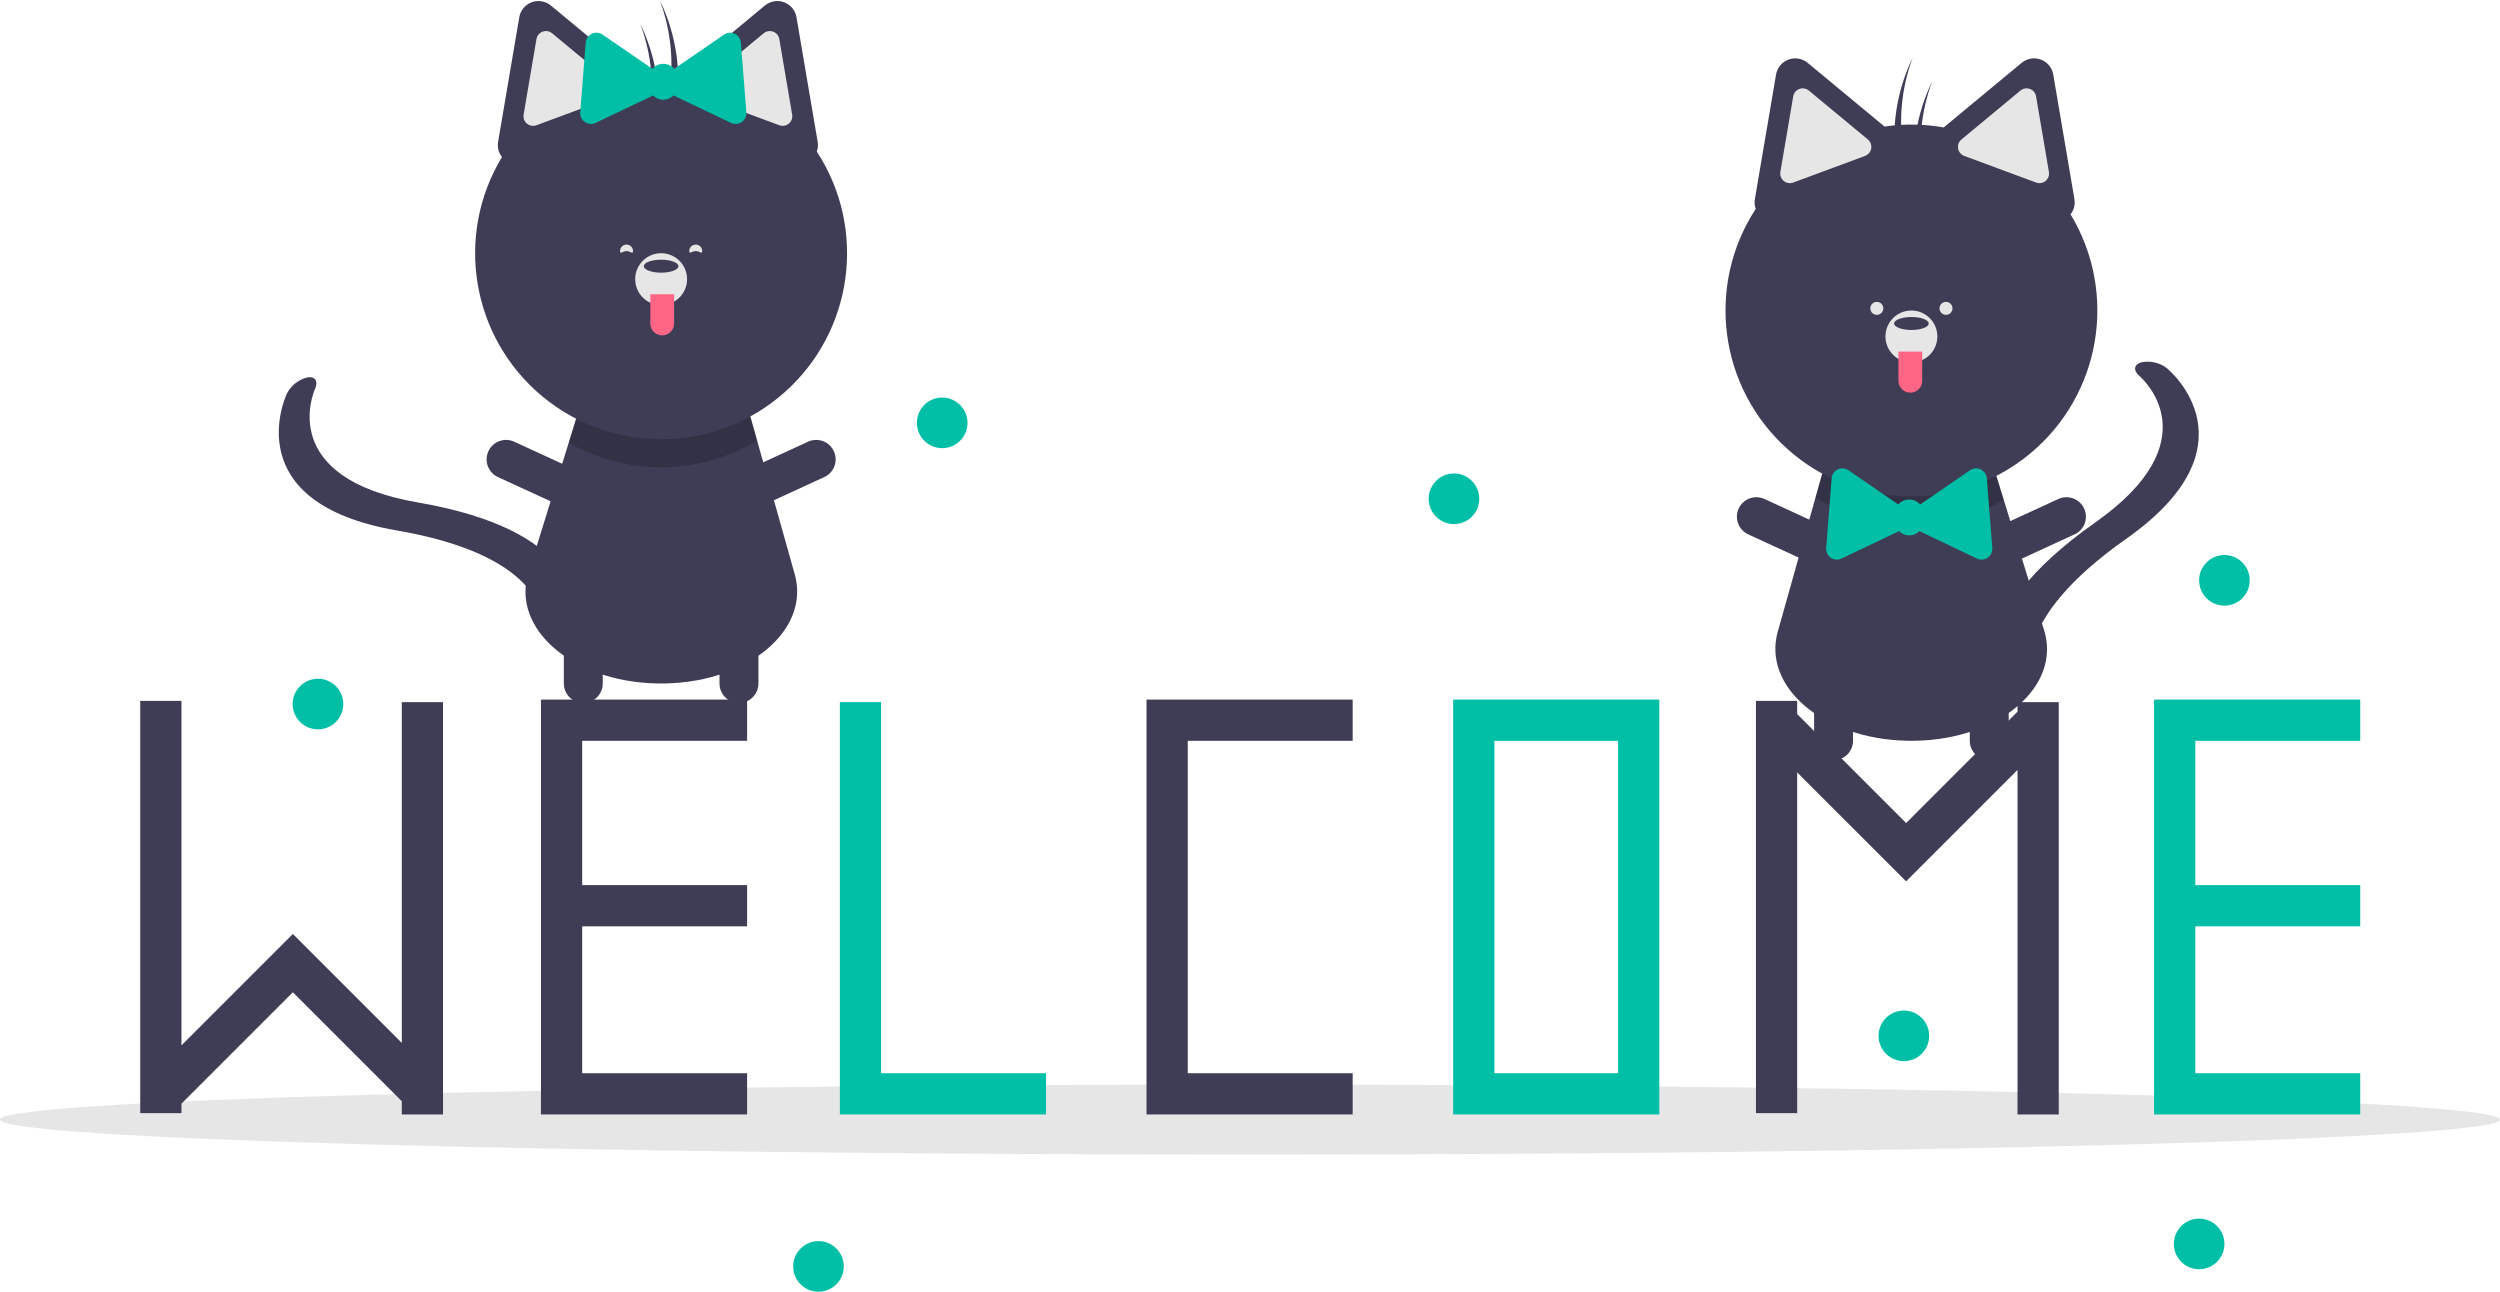
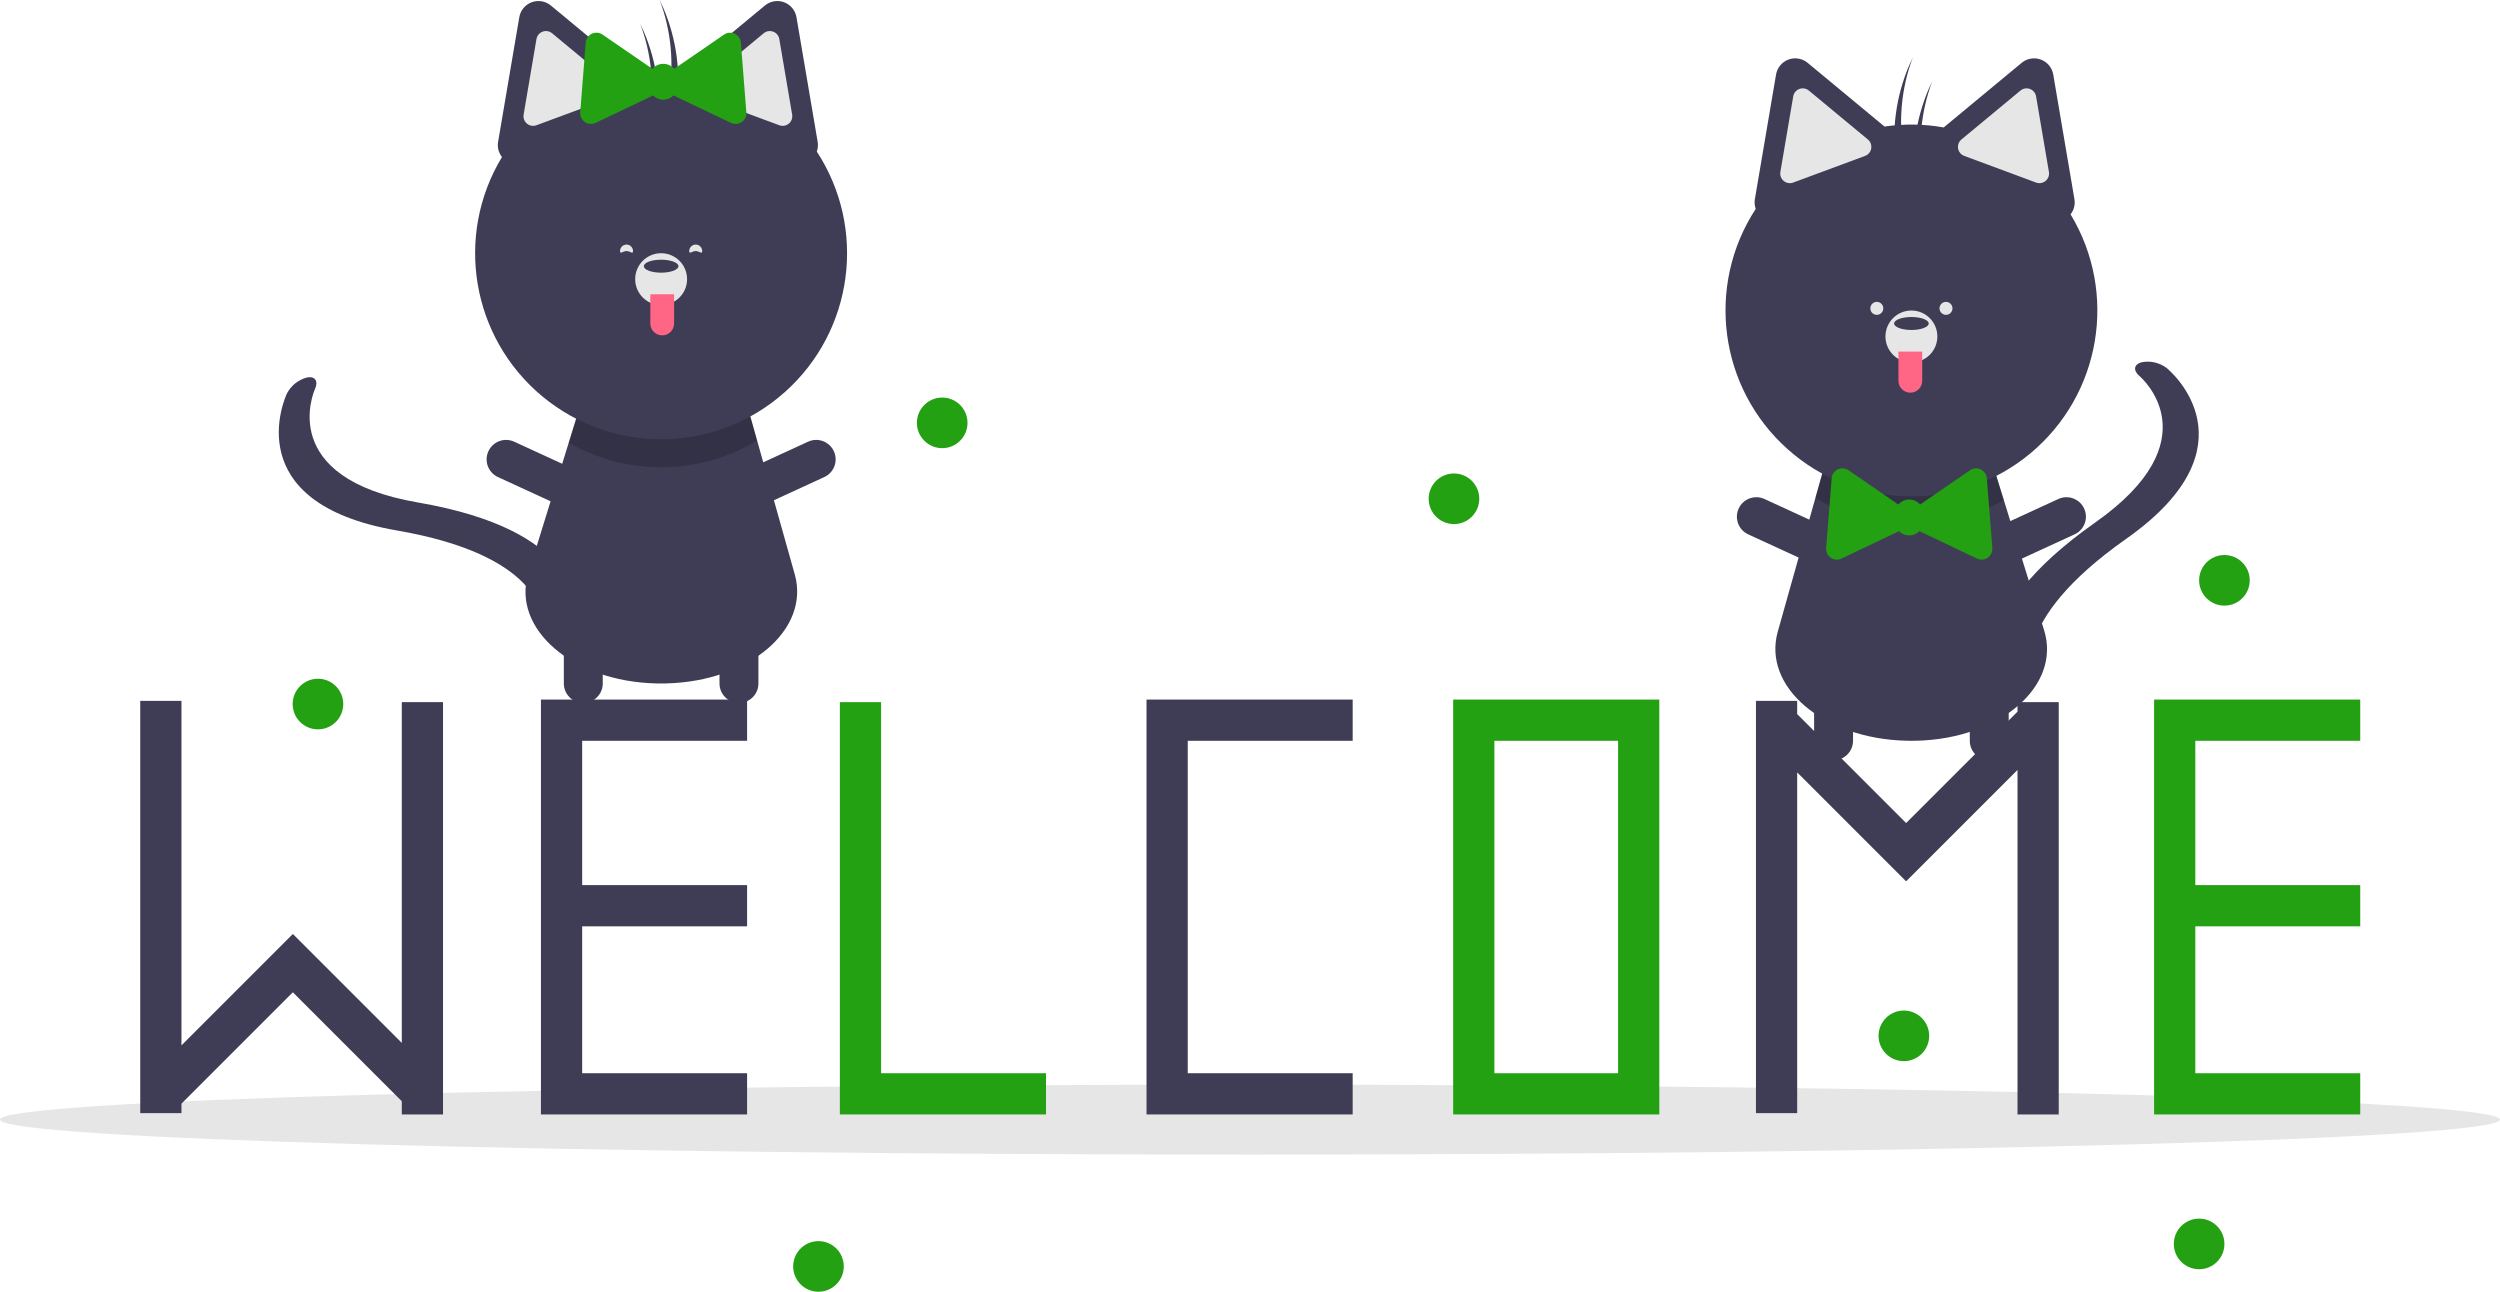
<svg xmlns="http://www.w3.org/2000/svg" id="a767eac7-073f-42f5-be07-7b01228cc98c" data-name="Layer 1" width="889.076" height="459.38" viewBox="0 0 889.076 459.38">
  <ellipse cx="444.538" cy="398.169" rx="444.538" ry="12.435" fill="#e6e6e6" />
  <path d="M836.907,483.742c-.561.008-1.123.015-1.692.015s-1.13-.008-1.692-.015c-29.757-.677-51.326-19.269-45.836-38.777l13.387-47.589,3.383-12.041,59.976,1.023,3.645,11.78,14.348,46.366C888.502,464.119,866.934,483.065,836.907,483.742Z" transform="translate(-155.4622 -220.3102)" fill="#3f3d56" />
  <path d="M868.079,398.137a66.201,66.201,0,0,1-67.004-.761l3.383-12.041,59.976,1.023Z" transform="translate(-155.4622 -220.3102)" opacity="0.2" />
  <path d="M865.548,446.544c2.591-9.656,11.106-23.585,34.987-40.38,41.648-29.294,16.803-51.259,15.727-52.18-2.258-1.93-1.925-4.098.775-4.839a11.224,11.224,0,0,1,9.034,2.103c1.348,1.115,32.459,27.683-14.537,60.734-42.295,29.75-33.302,49.169-33.199,49.355,1.133,2.077-.684,3.739-4.063,3.716s-7.039-1.723-8.176-3.797C865.856,460.818,863.135,455.533,865.548,446.544Z" transform="translate(-155.4622 -220.3102)" fill="#3f3d56" />
  <path d="M807.534,490.677a6.92,6.92,0,0,1-6.92-6.92V453.769a6.92,6.92,0,0,1,13.841,0v29.988A6.92,6.92,0,0,1,807.534,490.677Z" transform="translate(-155.4622 -220.3102)" fill="#3f3d56" />
  <path d="M813.602,419.484a6.92,6.92,0,0,1-9.179,3.394l-27.243-12.534a6.92,6.92,0,0,1,5.785-12.574l27.243,12.534A6.92,6.92,0,0,1,813.602,419.484Z" transform="translate(-155.4622 -220.3102)" fill="#3f3d56" />
  <path d="M856.829,419.484a6.92,6.92,0,0,0,9.179,3.394l27.243-12.534a6.92,6.92,0,0,0-5.785-12.574l-27.243,12.534A6.92,6.92,0,0,0,856.829,419.484Z" transform="translate(-155.4622 -220.3102)" fill="#3f3d56" />
  <path d="M862.897,490.677a6.92,6.92,0,0,0,6.92-6.92V453.769a6.92,6.92,0,1,0-13.841,0v29.988A6.92,6.92,0,0,0,862.897,490.677Z" transform="translate(-155.4622 -220.3102)" fill="#3f3d56" />
  <path d="M891.818,296.535a6.806,6.806,0,0,0,1.373-5.408l-3.766-22.157-3.766-22.157a6.913,6.913,0,0,0-11.226-4.164L857.127,256.988l-10.426,8.64a65.694,65.694,0,0,0-21.047-.317l-10.043-8.322-17.305-14.34a6.913,6.913,0,0,0-11.226,4.164l-3.766,22.157-3.766,22.157a6.844,6.844,0,0,0,.301,3.474,66.118,66.118,0,1,0,111.969,1.935Z" transform="translate(-155.4622 -220.3102)" fill="#3f3d56" />
  <path d="M796.572,251.728a3.447,3.447,0,0,0-1.202.218,3.388,3.388,0,0,0-2.184,2.635L788.618,281.451a3.423,3.423,0,0,0,4.565,3.782l25.553-9.479a3.422,3.422,0,0,0,.993-5.844l-0-.001-20.985-17.39A3.392,3.392,0,0,0,796.572,251.728Z" transform="translate(-155.4622 -220.3102)" fill="#e6e6e6" />
  <path d="M876.167,251.728a3.392,3.392,0,0,0-2.172.792l-20.986,17.391a3.422,3.422,0,0,0,.993,5.844l25.553,9.479a3.423,3.423,0,0,0,4.565-3.782l-4.567-26.87a3.388,3.388,0,0,0-2.184-2.635A3.447,3.447,0,0,0,876.167,251.728Z" transform="translate(-155.4622 -220.3102)" fill="#e6e6e6" />
  <circle cx="679.753" cy="119.658" r="9.227" fill="#e6e6e6" />
  <ellipse cx="679.753" cy="115.044" rx="6.151" ry="2.307" fill="#3f3d56" />
  <path d="M675.14,125.04H683.598a0,0,0,0,1,0,0v10.38a4.229,4.229,0,0,1-4.229,4.229h0a4.229,4.229,0,0,1-4.229-4.229V125.04a0,0,0,0,1,0,0Z" fill="#ff6584" />
  <path d="M835.729,240.69c-.444.92-.874,1.849-1.279,2.798a65.818,65.818,0,0,0-4.651,35.344c.866-1.256,1.776-2.565,2.701-3.888A65.775,65.775,0,0,1,835.729,240.69Z" transform="translate(-155.4622 -220.3102)" fill="#3f3d56" />
  <path d="M842.649,249.148c-.444.92-.874,1.849-1.279,2.798A65.818,65.818,0,0,0,836.719,287.29c.866-1.256,1.776-2.565,2.701-3.888A65.775,65.775,0,0,1,842.649,249.148Z" transform="translate(-155.4622 -220.3102)" fill="#3f3d56" />
-   <path d="M863.985,415.199l-.975-12.398-.975-12.398a3.825,3.825,0,0,0-5.98-2.853l-10.25,7.043-7.485,5.143a5.095,5.095,0,0,0-7.749,0l-7.485-5.143L812.838,387.55a3.825,3.825,0,0,0-5.98,2.853l-.975,12.398-.975,12.398a3.825,3.825,0,0,0,5.461,3.752l11.224-5.355,9.223-4.4a5.101,5.101,0,0,0,7.262,0l9.223,4.4,11.224,5.355A3.825,3.825,0,0,0,863.985,415.199Z" transform="translate(-155.4622 -220.3102)" fill="#00bfa6" />
+   <path d="M863.985,415.199l-.975-12.398-.975-12.398a3.825,3.825,0,0,0-5.98-2.853l-10.25,7.043-7.485,5.143a5.095,5.095,0,0,0-7.749,0l-7.485-5.143L812.838,387.55a3.825,3.825,0,0,0-5.98,2.853l-.975,12.398-.975,12.398a3.825,3.825,0,0,0,5.461,3.752l11.224-5.355,9.223-4.4a5.101,5.101,0,0,0,7.262,0l9.223,4.4,11.224,5.355A3.825,3.825,0,0,0,863.985,415.199Z" transform="translate(-155.4622 -220.3102)" fill="#24a113" />
  <circle cx="667.451" cy="109.662" r="2.307" fill="#e6e6e6" />
  <circle cx="692.056" cy="109.662" r="2.307" fill="#e6e6e6" />
  <path d="M388.888,463.362c.561.008,1.123.015,1.692.015s1.13-.008,1.692-.015c29.757-.677,51.326-19.269,45.836-38.777l-13.387-47.589L421.336,364.955l-59.976,1.023-3.645,11.78-14.348,46.366C337.293,443.739,358.861,462.685,388.888,463.362Z" transform="translate(-155.4622 -220.3102)" fill="#3f3d56" />
  <path d="M357.715,377.758a66.201,66.201,0,0,0,67.004-.761L421.336,364.955l-59.976,1.023Z" transform="translate(-155.4622 -220.3102)" opacity="0.2" />
  <path d="M352.962,420.524c-6.473-7.619-20.13-16.565-48.9-21.526-50.177-8.656-37.121-39.139-36.542-40.432,1.215-2.711-.014-4.527-2.771-4.041a11.224,11.224,0,0,0-7.266,5.766c-.741,1.585-17.492,38.91,39.127,48.673,50.957,8.79,51.139,30.19,51.125,30.403-.136,2.362,2.218,3.087,5.263,1.62s5.625-4.569,5.765-6.931C358.791,433.557,358.99,427.616,352.962,420.524Z" transform="translate(-155.4622 -220.3102)" fill="#3f3d56" />
  <path d="M418.261,470.298a6.92,6.92,0,0,0,6.92-6.92V433.389a6.92,6.92,0,0,0-13.841,0v29.988A6.92,6.92,0,0,0,418.261,470.298Z" transform="translate(-155.4622 -220.3102)" fill="#3f3d56" />
  <path d="M412.193,399.105a6.92,6.92,0,0,0,9.179,3.394l27.243-12.534a6.92,6.92,0,1,0-5.785-12.574l-27.243,12.534A6.92,6.92,0,0,0,412.193,399.105Z" transform="translate(-155.4622 -220.3102)" fill="#3f3d56" />
  <path d="M368.966,399.105a6.92,6.92,0,0,1-9.179,3.394l-27.243-12.534a6.92,6.92,0,1,1,5.785-12.574l27.243,12.534A6.92,6.92,0,0,1,368.966,399.105Z" transform="translate(-155.4622 -220.3102)" fill="#3f3d56" />
  <path d="M362.898,470.298a6.92,6.92,0,0,1-6.92-6.92V433.389a6.92,6.92,0,0,1,13.841,0v29.988A6.92,6.92,0,0,1,362.898,470.298Z" transform="translate(-155.4622 -220.3102)" fill="#3f3d56" />
  <path d="M445.947,274.221a6.844,6.844,0,0,0,.301-3.474l-3.766-22.157-3.766-22.157a6.913,6.913,0,0,0-11.226-4.164l-17.305,14.34L400.141,244.931a65.694,65.694,0,0,0-21.047.317l-10.426-8.64-17.305-14.34a6.913,6.913,0,0,0-11.226,4.164L336.37,248.59l-3.766,22.157a6.806,6.806,0,0,0,1.373,5.408,66.137,66.137,0,1,0,111.969-1.935Z" transform="translate(-155.4622 -220.3102)" fill="#3f3d56" />
  <path d="M427.051,232.14,406.066,249.53l-0.0.001a3.422,3.422,0,0,0,.993,5.844l25.553,9.479a3.423,3.423,0,0,0,4.565-3.782l-4.567-26.87a3.388,3.388,0,0,0-2.184-2.635,3.447,3.447,0,0,0-1.202-.218A3.392,3.392,0,0,0,427.051,232.14Z" transform="translate(-155.4622 -220.3102)" fill="#e6e6e6" />
  <path d="M348.427,231.566a3.388,3.388,0,0,0-2.184,2.635l-4.567,26.87a3.423,3.423,0,0,0,4.565,3.782l25.553-9.479a3.422,3.422,0,0,0,.993-5.844l-20.986-17.391a3.392,3.392,0,0,0-2.172-.792A3.447,3.447,0,0,0,348.427,231.566Z" transform="translate(-155.4622 -220.3102)" fill="#e6e6e6" />
  <circle cx="235.117" cy="99.278" r="9.227" fill="#e6e6e6" />
  <ellipse cx="235.117" cy="94.665" rx="6.151" ry="2.307" fill="#3f3d56" />
  <path d="M390.964,324.971h0A4.229,4.229,0,0,1,395.193,329.2v10.38a0,0,0,0,1,0,0h-8.458a0,0,0,0,1,0,0V329.2A4.229,4.229,0,0,1,390.964,324.971Z" transform="translate(626.4652 444.2411) rotate(-180)" fill="#ff6584" />
  <path d="M390.066,220.31c.444.92.874,1.849,1.279,2.798a65.818,65.818,0,0,1,4.651,35.344c-.866-1.256-1.776-2.565-2.701-3.888A65.775,65.775,0,0,0,390.066,220.31Z" transform="translate(-155.4622 -220.3102)" fill="#3f3d56" />
  <path d="M383.146,228.768c.444.92.874,1.849,1.279,2.798a65.818,65.818,0,0,1,4.651,35.344c-.866-1.256-1.776-2.565-2.701-3.888A65.775,65.775,0,0,0,383.146,228.768Z" transform="translate(-155.4622 -220.3102)" fill="#3f3d56" />
-   <path d="M361.81,260.258l.975-12.398.975-12.398a3.825,3.825,0,0,1,5.98-2.853l10.25,7.043,7.485,5.143a5.095,5.095,0,0,1,7.749,0l7.485-5.143,10.25-7.043a3.825,3.825,0,0,1,5.98,2.853l.975,12.398.975,12.398a3.825,3.825,0,0,1-5.461,3.752L404.202,258.655l-9.223-4.4a5.101,5.101,0,0,1-7.262,0l-9.223,4.4L367.27,264.01A3.825,3.825,0,0,1,361.81,260.258Z" transform="translate(-155.4622 -220.3102)" fill="#00bfa6" />
+   <path d="M361.81,260.258l.975-12.398.975-12.398a3.825,3.825,0,0,1,5.98-2.853l10.25,7.043,7.485,5.143a5.095,5.095,0,0,1,7.749,0l7.485-5.143,10.25-7.043a3.825,3.825,0,0,1,5.98,2.853l.975,12.398.975,12.398a3.825,3.825,0,0,1-5.461,3.752L404.202,258.655l-9.223-4.4a5.101,5.101,0,0,1-7.262,0l-9.223,4.4L367.27,264.01A3.825,3.825,0,0,1,361.81,260.258Z" transform="translate(-155.4622 -220.3102)" fill="#24a113" />
  <path d="M400.575,309.592c0,1.274,1.033,0,2.307,0s2.307,1.274,2.307,0a2.307,2.307,0,0,0-4.614,0Z" transform="translate(-155.4622 -220.3102)" fill="#e6e6e6" />
  <path d="M380.583,309.592c0,1.274-1.033,0-2.307,0s-2.307,1.274-2.307,0a2.307,2.307,0,0,1,4.614,0Z" transform="translate(-155.4622 -220.3102)" fill="#e6e6e6" />
  <polygon points="481.05 263.451 481.05 248.788 407.736 248.788 407.736 249.705 407.736 263.451 407.736 381.67 407.736 396.333 422.399 396.333 481.05 396.333 481.05 381.67 422.399 381.67 422.399 263.451 481.05 263.451" fill="#3f3d56" />
-   <path d="M672.253,469.099V616.643h73.314V469.099Zm58.651,132.882h-43.988V483.761h43.988Z" transform="translate(-155.4622 -220.3102)" fill="#00bfa6" />
-   <polygon points="313.344 381.67 313.344 249.705 298.681 249.705 298.681 381.67 298.681 396.333 313.344 396.333 371.995 396.333 371.995 381.67 313.344 381.67" fill="#00bfa6" />
+   <path d="M672.253,469.099V616.643h73.314V469.099Zm58.651,132.882h-43.988V483.761h43.988Z" transform="translate(-155.4622 -220.3102)" fill="#24a113" />
+   <polygon points="313.344 381.67 313.344 249.705 298.681 249.705 298.681 381.67 298.681 396.333 313.344 396.333 371.995 396.333 371.995 381.67 313.344 381.67" fill="#24a113" />
  <polygon points="265.69 263.451 265.69 248.788 192.376 248.788 192.376 249.705 192.376 263.451 192.376 314.771 192.376 329.434 192.376 381.67 192.376 396.333 207.039 396.333 265.69 396.333 265.69 381.67 207.039 381.67 207.039 329.434 265.69 329.434 265.69 314.771 207.039 314.771 207.039 263.451 265.69 263.451" fill="#3f3d56" />
-   <polygon points="839.372 263.451 839.372 248.788 766.058 248.788 766.058 249.705 766.058 263.451 766.058 314.771 766.058 329.434 766.058 381.67 766.058 396.333 780.721 396.333 839.372 396.333 839.372 381.67 780.721 381.67 780.721 329.434 839.372 329.434 839.372 314.771 780.721 314.771 780.721 263.451 839.372 263.451" fill="#00bfa6" />
+   <polygon points="839.372 263.451 839.372 248.788 766.058 248.788 766.058 249.705 766.058 263.451 766.058 314.771 766.058 329.434 766.058 381.67 766.058 396.333 780.721 396.333 839.372 396.333 839.372 381.67 780.721 381.67 780.721 329.434 839.372 329.434 839.372 314.771 780.721 314.771 780.721 263.451 839.372 263.451" fill="#24a113" />
  <polygon points="142.889 249.705 142.889 370.89 104.228 332.23 104.14 332.319 104.058 332.237 64.535 371.76 64.535 249.247 49.872 249.247 49.872 395.875 64.535 395.875 64.535 392.496 104.147 352.884 142.889 391.627 142.889 396.333 157.552 396.333 157.552 249.705 142.889 249.705" fill="#3f3d56" />
  <polygon points="717.488 249.705 717.488 253.083 677.876 292.695 639.133 253.953 639.133 249.247 624.47 249.247 624.47 395.875 639.133 395.875 639.133 274.689 677.794 313.35 677.883 313.261 677.964 313.342 717.488 273.819 717.488 396.333 732.15 396.333 732.15 249.705 717.488 249.705" fill="#3f3d56" />
-   <circle cx="335.076" cy="150.38" r="9" fill="#00bfa6" />
-   <circle cx="113.076" cy="250.38" r="9" fill="#00bfa6" />
-   <circle cx="291.076" cy="450.38" r="9" fill="#00bfa6" />
-   <circle cx="517.076" cy="177.38" r="9" fill="#00bfa6" />
-   <circle cx="782.076" cy="442.38" r="9" fill="#00bfa6" />
-   <circle cx="791.076" cy="206.38" r="9" fill="#00bfa6" />
-   <circle cx="677.076" cy="368.38" r="9" fill="#00bfa6" />
+   <circle cx="335.076" cy="150.38" r="9" fill="#24a113" />
+   <circle cx="113.076" cy="250.38" r="9" fill="#24a113" />
+   <circle cx="291.076" cy="450.38" r="9" fill="#24a113" />
+   <circle cx="517.076" cy="177.38" r="9" fill="#24a113" />
+   <circle cx="782.076" cy="442.38" r="9" fill="#24a113" />
+   <circle cx="791.076" cy="206.38" r="9" fill="#24a113" />
+   <circle cx="677.076" cy="368.38" r="9" fill="#24a113" />
</svg>
